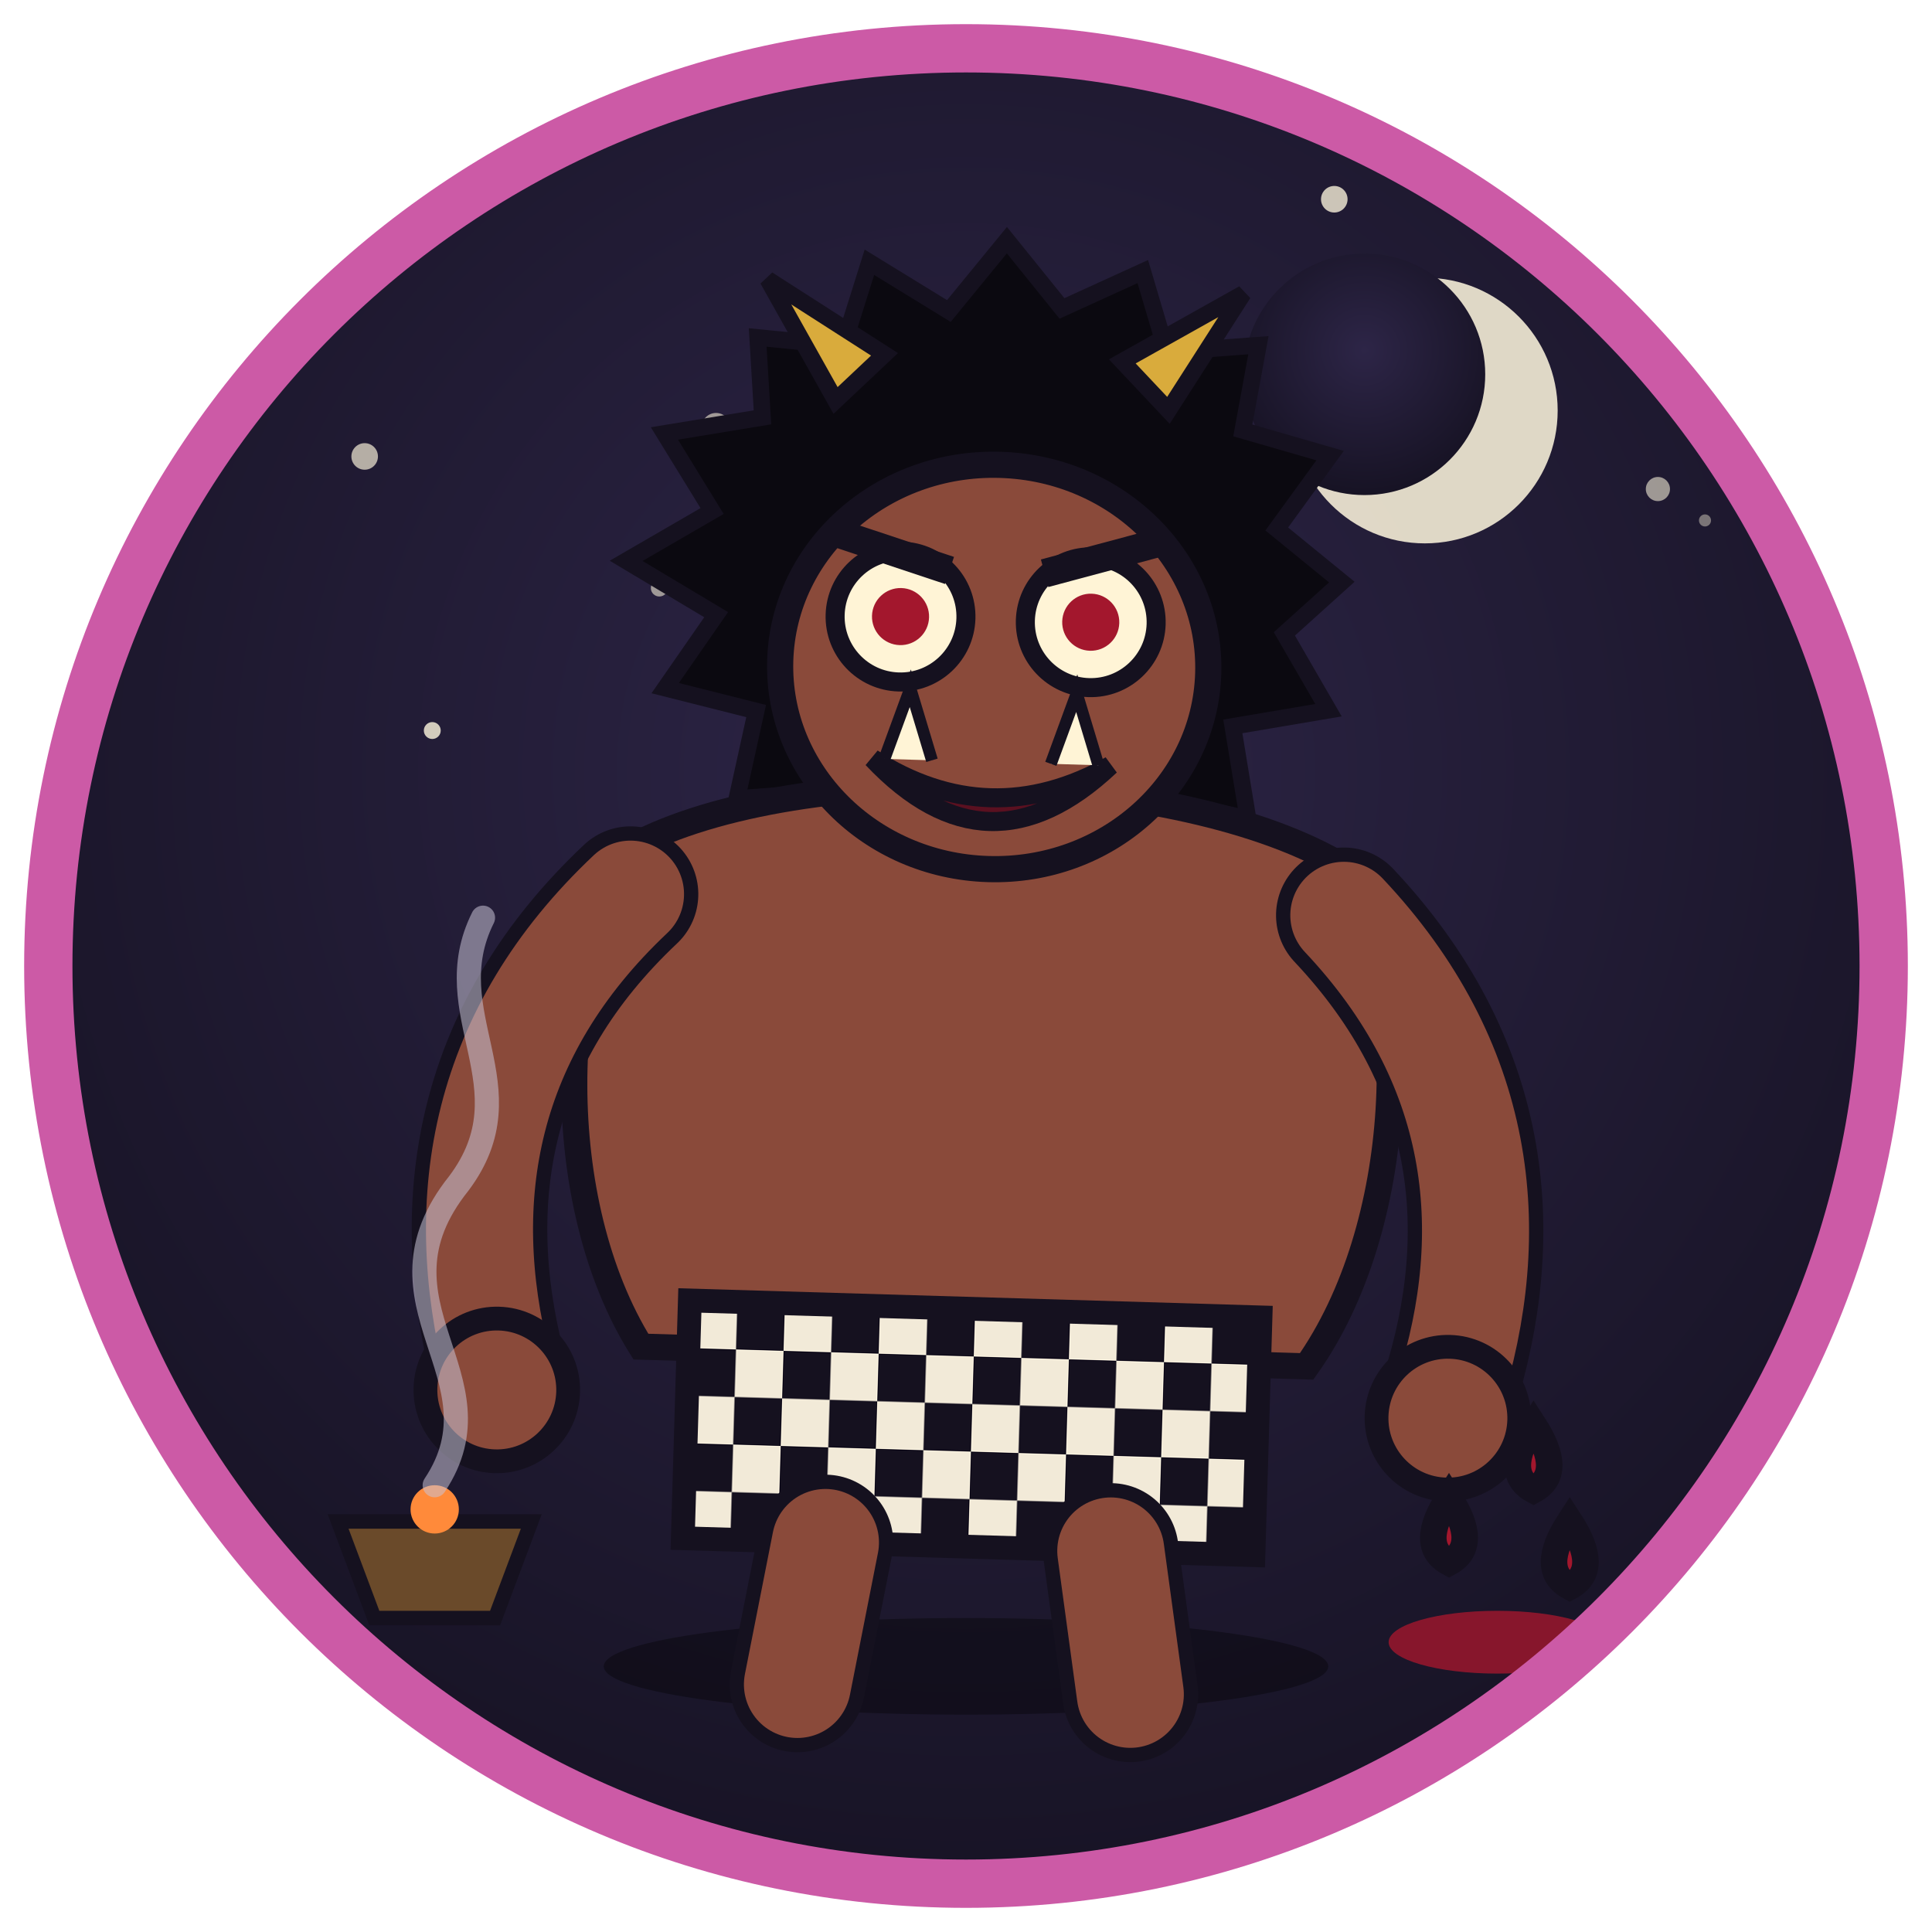
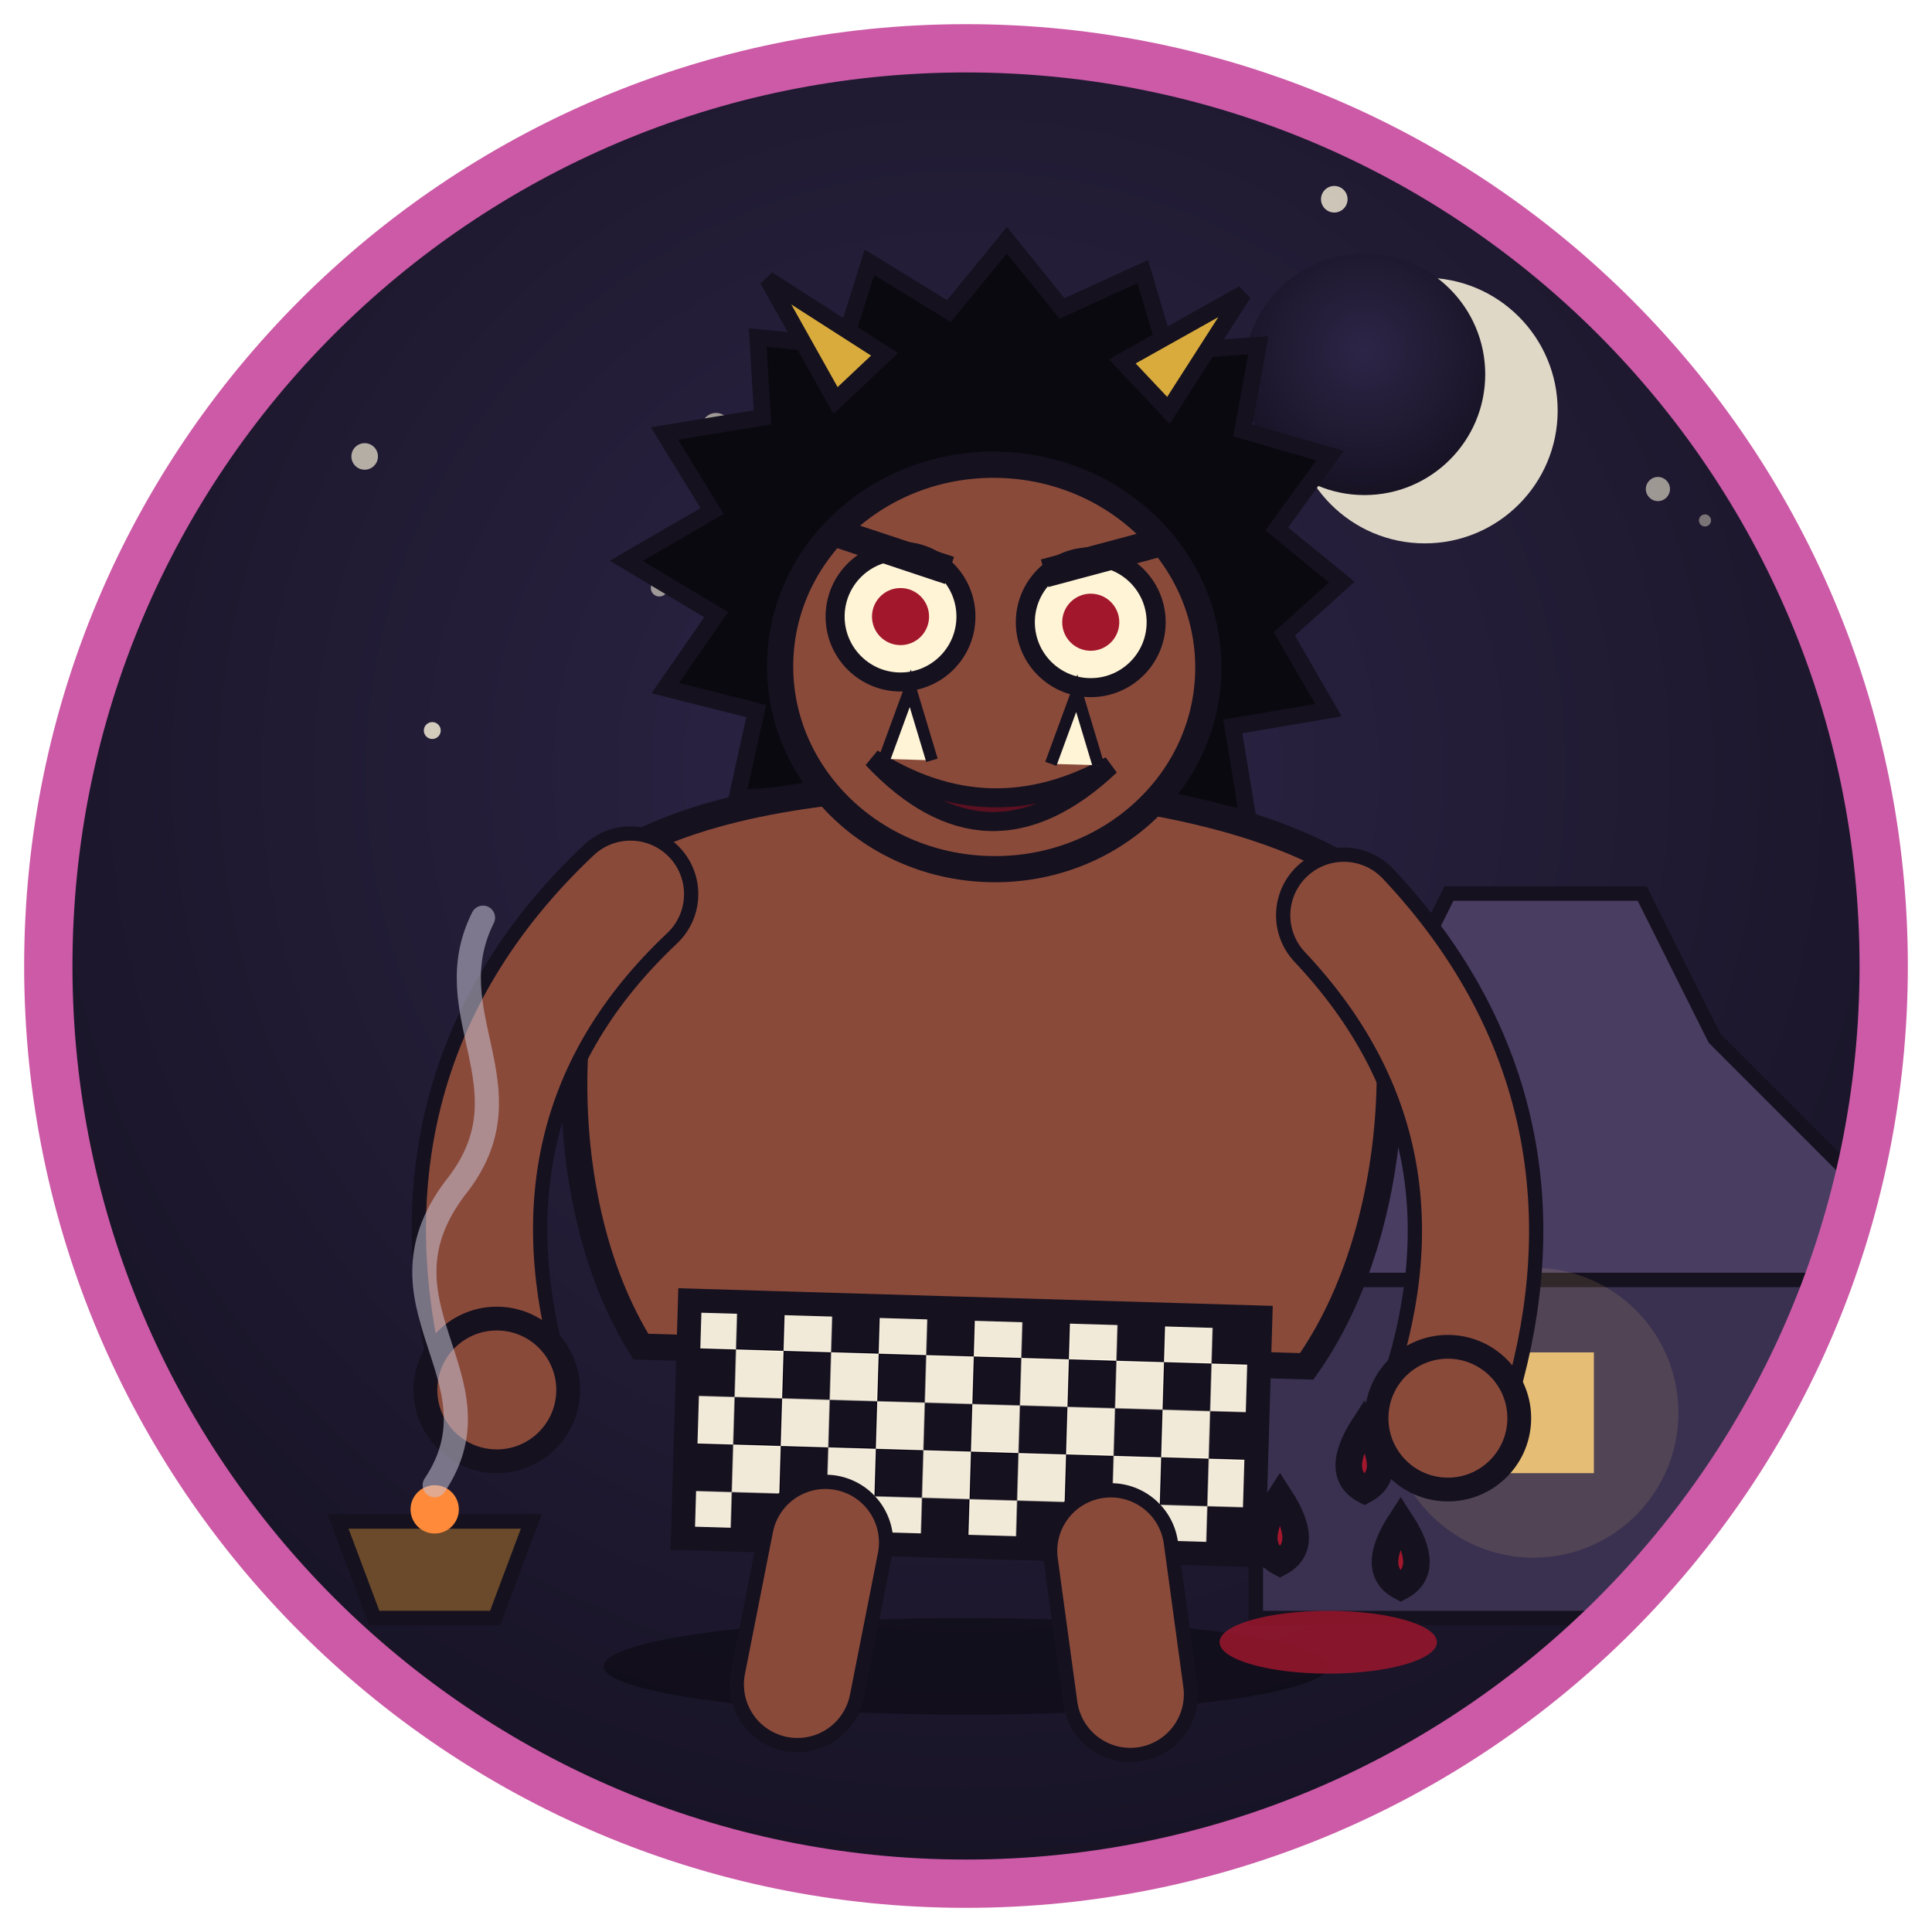
<svg xmlns="http://www.w3.org/2000/svg" viewBox="0 0 160 160" role="img" aria-labelledby="gbe1fb9-t">
  <defs>
    <radialGradient id="gbe1fb9-sky" cx="50%" cy="40%" r="75%">
      <stop offset="0" stop-color="#2d2547" />
      <stop offset="1" stop-color="#110e1b" />
    </radialGradient>
    <radialGradient id="gbe1fb9-glow">
      <stop offset="0" stop-color="#ffb347" stop-opacity="0.75" />
      <stop offset="1" stop-color="#ff6a2a" stop-opacity="0" />
    </radialGradient>
    <radialGradient id="gbe1fb9-dread">
      <stop offset="0" stop-color="#a3172d" stop-opacity="0.55" />
      <stop offset="1" stop-color="#a3172d" stop-opacity="0" />
    </radialGradient>
    <linearGradient id="gbe1fb9-fire" x1="0" y1="1" x2="0" y2="0">
      <stop offset="0" stop-color="#ffcf5a" />
      <stop offset="0.6" stop-color="#ff7a2a" />
      <stop offset="1" stop-color="#c8202a" />
    </linearGradient>
    <pattern id="poleng" width="8" height="8" patternUnits="userSpaceOnUse">
      <rect width="8" height="8" fill="#f2ead8" />
      <rect width="4" height="4" fill="#15111f" />
      <rect x="4" y="4" width="4" height="4" fill="#15111f" />
    </pattern>
    <clipPath id="gbe1fb9-disc">
      <circle cx="80" cy="80" r="76" />
    </clipPath>
  </defs>
  <g clip-path="url(#gbe1fb9-disc)">
    <rect width="160" height="160" fill="url(#gbe1fb9-sky)" />
    <circle cx="22.2" cy="17.5" r="1.2" fill="#f4ecd6" opacity="0.47" />
    <circle cx="29.6" cy="22.5" r="0.8" fill="#f4ecd6" opacity="0.74" />
    <circle cx="54.6" cy="48.7" r="0.7" fill="#f4ecd6" opacity="0.59" />
    <circle cx="59.3" cy="35.4" r="1.2" fill="#f4ecd6" opacity="0.60" />
    <circle cx="141.2" cy="43.1" r="0.5" fill="#f4ecd6" opacity="0.43" />
    <circle cx="110.5" cy="16.5" r="1.1" fill="#f4ecd6" opacity="0.81" />
    <circle cx="115.9" cy="28.4" r="0.8" fill="#f4ecd6" opacity="0.80" />
    <circle cx="35.8" cy="60.5" r="0.7" fill="#f4ecd6" opacity="0.84" />
    <circle cx="30.2" cy="37.8" r="1.1" fill="#f4ecd6" opacity="0.70" />
    <circle cx="137.3" cy="40.5" r="1.0" fill="#f4ecd6" opacity="0.60" />
    <circle cx="118.0" cy="34.0" r="11.0" fill="#f4ecd6" opacity="0.9" />
    <circle cx="113.0" cy="31.0" r="10.0" fill="url(#gbe1fb9-sky)" />
+     <path d="M104 134 L104 104 L152 104 L152 134 Z" fill="#3a3150" stroke="#15111f" stroke-width="1.2" />
+     <path d="M94 106 L114 86 L120 74 L136 74 L142 86 L162 106 Z" fill="#4a3d62" stroke="#15111f" stroke-width="1.2" />
+     <rect x="122" y="112" width="10" height="10" fill="#ffd27a" opacity="0.85" />
+     <circle cx="127.0" cy="117.0" r="12.0" fill="#ffd27a" opacity="0.12" />
    <ellipse cx="80.0" cy="138.0" rx="30.0" ry="4.0" fill="#000000" opacity="0.35" />
    <g transform="translate(80 134) rotate(1.7) scale(0.985) translate(-80 -134)">
      <path d="M109.0 46.0 L104.3 50.5 L108.2 56.8 L100.2 58.4 L101.7 66.1 L93.5 64.7 L91.1 70.7 L84.8 68.3 L80.0 74.7 L75.3 67.9 L68.3 72.0 L66.4 64.9 L58.7 65.7 L60.1 58.3 L52.4 56.6 L56.5 50.3 L48.8 46.0 L55.9 41.6 L51.7 35.2 L59.9 33.6 L59.3 26.9 L66.5 27.4 L68.5 20.3 L75.3 24.2 L80.0 18.1 L84.8 23.7 L91.5 20.4 L93.7 27.1 L101.4 26.3 L100.3 33.5 L107.7 35.4 L103.4 41.7 Z" fill="#0b0910" stroke="#15111f" stroke-width="1.4" />
      <path d="M50 70 C44 80 44 100 52 112 L108 112 C116 100 116 80 110 70 C96 62 64 62 50 70 Z" fill="#8a4a3a" stroke="#15111f" stroke-width="2.2" />
      <path d="M50 74 C38 86 36 100 40 114" fill="none" stroke="#15111f" stroke-width="11.4" stroke-linecap="round" />
      <path d="M50 74 C38 86 36 100 40 114" fill="none" stroke="#8a4a3a" stroke-width="9" stroke-linecap="round" />
      <path d="M110 74 C122 86 124 100 120 114" fill="none" stroke="#15111f" stroke-width="11.4" stroke-linecap="round" />
      <path d="M110 74 C122 86 124 100 120 114" fill="none" stroke="#8a4a3a" stroke-width="9" stroke-linecap="round" />
      <circle cx="40.0" cy="116.0" r="6.0" fill="#8a4a3a" stroke="#15111f" stroke-width="2" />
      <circle cx="120.0" cy="116.0" r="6.0" fill="#8a4a3a" stroke="#15111f" stroke-width="2" />
      <rect x="56" y="108" width="48" height="20" fill="url(#poleng)" stroke="#15111f" stroke-width="2" />
      <path d="M68 128 L66 140" fill="none" stroke="#15111f" stroke-width="11.4" stroke-linecap="round" />
      <path d="M68 128 L66 140" fill="none" stroke="#8a4a3a" stroke-width="9" stroke-linecap="round" />
      <path d="M92 128 L94 140" fill="none" stroke="#15111f" stroke-width="11.4" stroke-linecap="round" />
      <path d="M92 128 L94 140" fill="none" stroke="#8a4a3a" stroke-width="9" stroke-linecap="round" />
      <ellipse cx="80.0" cy="54.0" rx="18.0" ry="17.0" fill="#8a4a3a" stroke="#15111f" stroke-width="2.2" />
      <ellipse cx="72.0" cy="50.0" rx="5.5" ry="5.5" fill="#fff4d6" stroke="#15111f" stroke-width="1.6" />
      <ellipse cx="88.0" cy="50.0" rx="5.5" ry="5.5" fill="#fff4d6" stroke="#15111f" stroke-width="1.6" />
      <circle cx="72.0" cy="50.0" r="2.4" fill="#a3172d" />
      <circle cx="88.0" cy="50.0" r="2.4" fill="#a3172d" />
      <path d="M66 43 L76 46 M94 43 L84 46" fill="none" stroke="#15111f" stroke-width="2.4" />
      <path d="M70 62 Q80 68 90 62 Q80 72 70 62 Z" fill="#5a1020" stroke="#15111f" stroke-width="1.6" />
      <path d="M71 62 l2 -6 l2 6 M85 62 l2 -6 l2 6" fill="#fff4d6" stroke="#15111f" stroke-width="1" />
      <path d="M66 32 l-6 -10 l10 6 Z M94 32 l6 -10 l-10 6 Z" fill="#d9ab3c" stroke="#15111f" stroke-width="1.4" />
    </g>
    <path d="M28 126 L44 126 L41 134 L31 134 Z" fill="#6a4a2a" stroke="#15111f" stroke-width="1.2" />
    <circle cx="36.0" cy="125.0" r="2.0" fill="#ff8a3a" />
    <path d="M36 123 C42 114 30 108 38 98 C44 90 36 84 40 76" fill="none" stroke="#c9c2d6" stroke-width="2" opacity="0.55" stroke-linecap="round" />
-     <ellipse cx="124.0" cy="136.0" rx="9.0" ry="2.6" fill="#a3172d" opacity="0.8" />
-     <path d="M120 124 q-2.6 4 0 5.4 q2.6 -1.4 0 -5.4 Z" fill="#a3172d" stroke="#15111f" stroke-width="2.2" />
-     <path d="M127 118 q-2.6 4 0 5.4 q2.6 -1.4 0 -5.4 Z" fill="#a3172d" stroke="#15111f" stroke-width="2.2" />
-     <path d="M130 126 q-2.6 4 0 5.4 q2.6 -1.4 0 -5.4 Z" fill="#a3172d" stroke="#15111f" stroke-width="2.2" />
+     <ellipse cx="110.0" cy="136.0" rx="9.0" ry="2.6" fill="#a3172d" opacity="0.8" />
+     <path d="M106 124 q-2.6 4 0 5.4 q2.6 -1.4 0 -5.4 Z" fill="#a3172d" stroke="#15111f" stroke-width="2.2" />
+     <path d="M113 118 q-2.6 4 0 5.4 q2.6 -1.4 0 -5.4 Z" fill="#a3172d" stroke="#15111f" stroke-width="2.2" />
+     <path d="M116 126 q-2.6 4 0 5.4 q2.6 -1.4 0 -5.4 Z" fill="#a3172d" stroke="#15111f" stroke-width="2.2" />
  </g>
  <circle cx="80" cy="80" r="76" fill="none" stroke="#cc5aa6" stroke-width="4" />
</svg>
